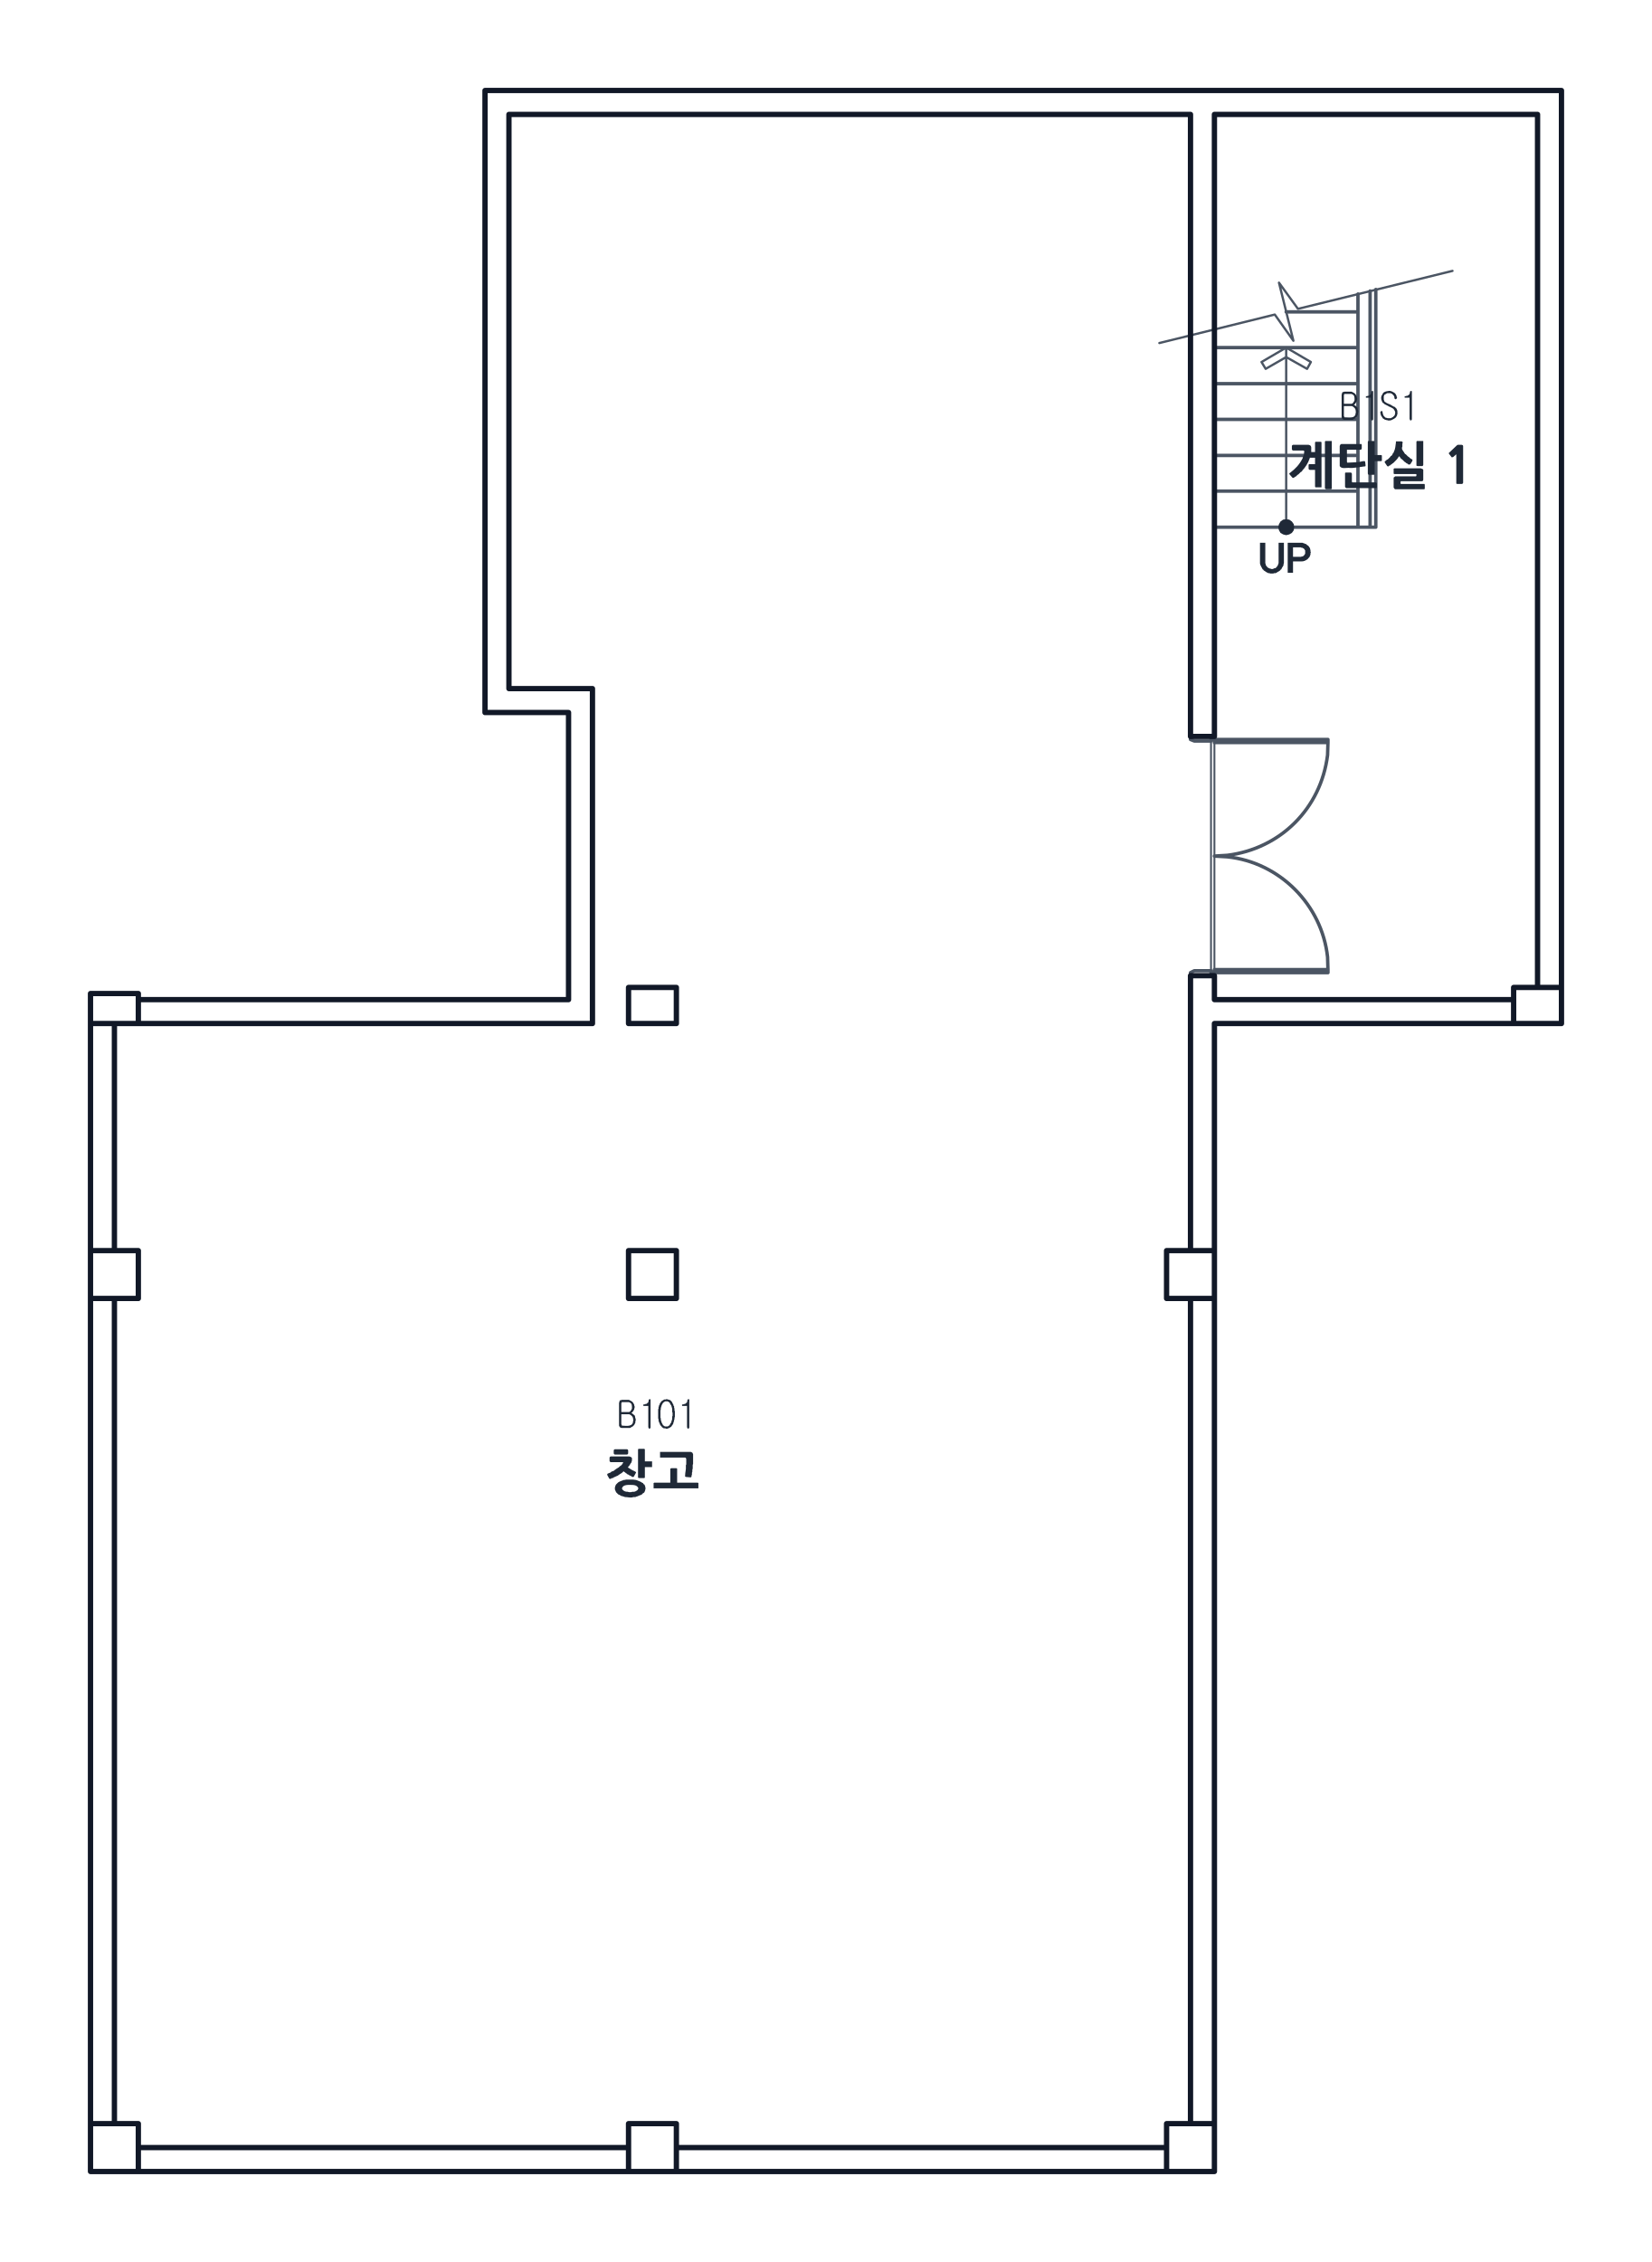
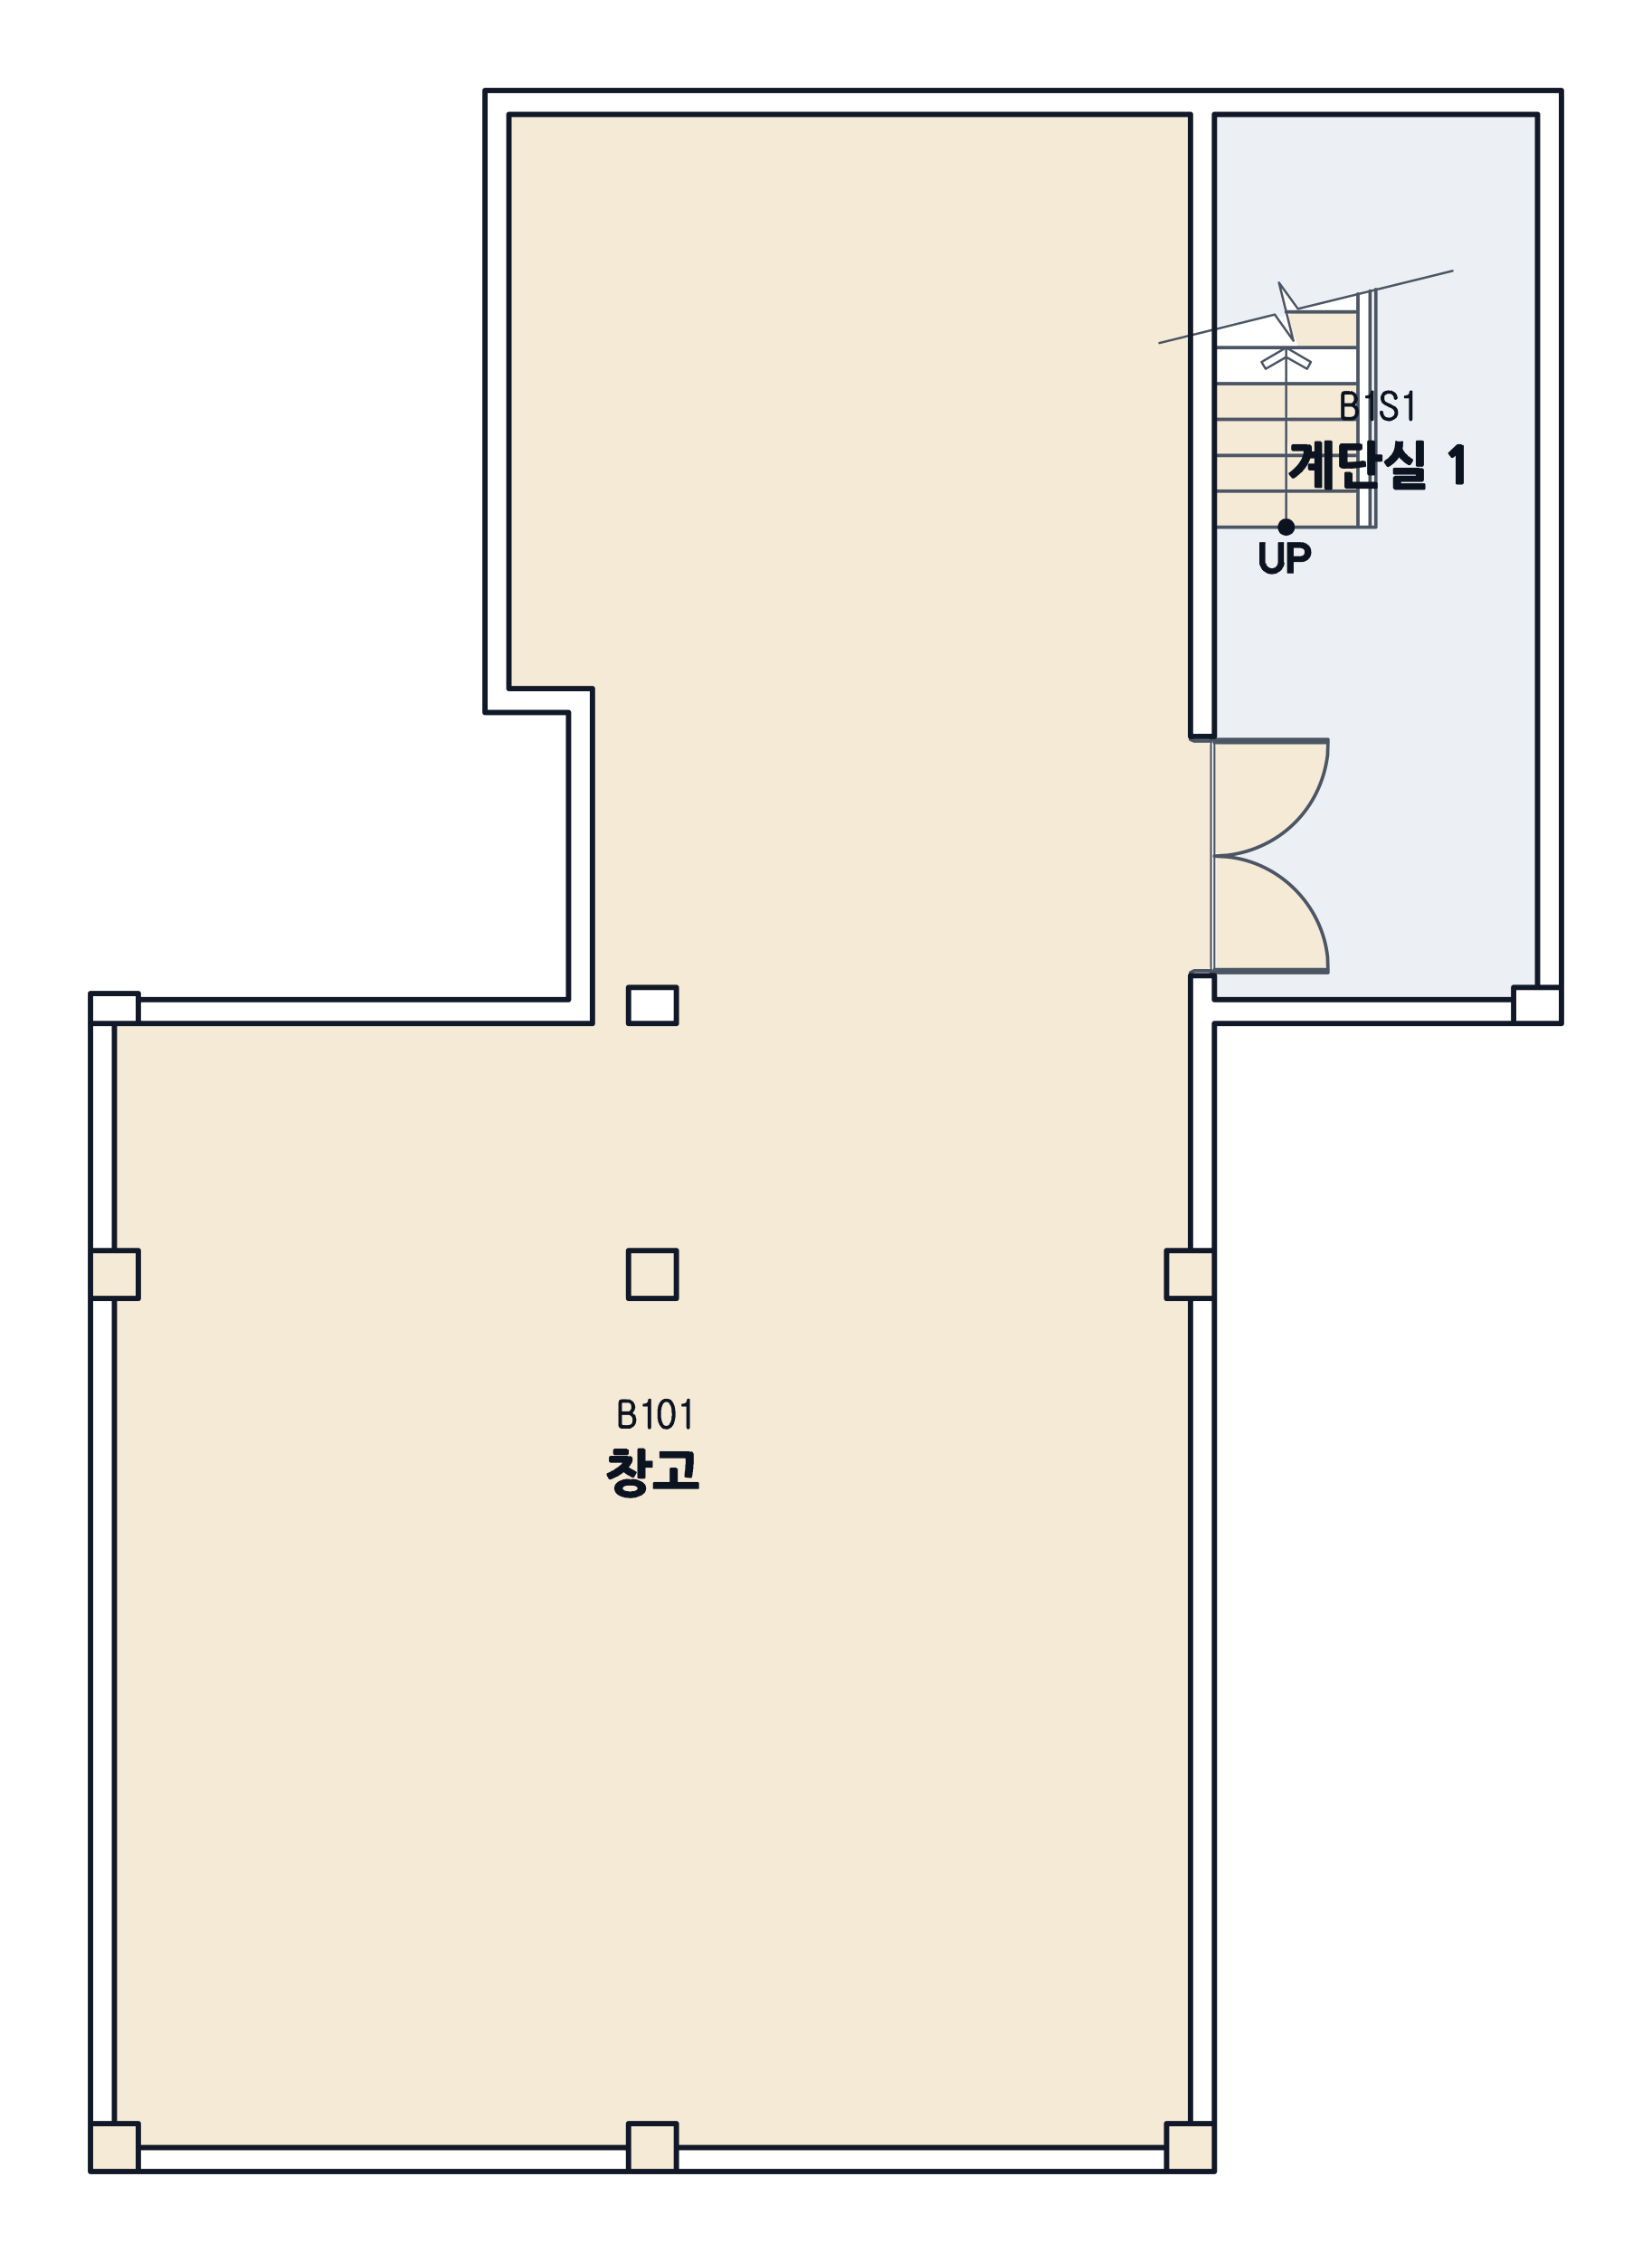
<svg xmlns="http://www.w3.org/2000/svg" viewBox="0 0 261.04 357.4" width="261.04" height="357.4">
+   <g id="deco">
+     <path fill="#eceff3" fill-rule="evenodd" d="M192.8 153.7L191.9 154.6L191.9 157.3L192.8 157.9L238.4 157.9L239.1 157.4L239.2 156L242.2 156L242.9 155.5L243 19L242.4 18.1L192.8 18.1L192 18.6L192.2 51.6L201.4 49.7L202.9 50.2L203.2 49.3L202.1 44.7L205.4 48.7L218.1 45.6L217.4 46.5L217.4 83.3L192.8 83.3L191.9 84L192 116.4L192.8 116.8L209.8 116.9L209.8 119.3L208 125.2L204.6 130L199.8 133.4L196.3 134.5L195.8 135.3L196.3 136L199.8 137.1L204.6 140.5L208.1 145.4L209.8 151.2L209.8 153.7Z" />
+     <path fill="#f5ead6" fill-rule="evenodd" d="M203.2 72.5L202.3 72L192.5 72L191.9 72.8L191.9 76.7L192.7 77.6L202.7 77.5L203.2 76.8ZM203.2 78.2L202.3 77.6L192.5 77.7L191.9 78.4L191.9 82.4L192.7 83.3L202.7 83.2L203.2 82.5ZM99.3 338.6L99.3 335.5L106.9 335.5L106.9 338.6L107.8 339.3L183.4 339.3L184.3 338.6L184.3 335.5L188 335.1L188.1 206.1L187.4 205.2L184.3 205.2L184.3 204.3L185.2 205.2L191.6 205L191.7 197.9L184.7 197.8L184.3 204.2L184.3 197.6L187.4 197.6L188.1 196.8L188.1 153.7L190.7 153.3L191.4 152.6L191.4 118L190.7 117.1L188.1 116.8L188.1 54L187.2 53.2L183.8 54L187.5 53.1L188.1 52.4L188.1 19L187.6 18.2L81.3 18.1L80.5 18.6L80.4 108L81.2 108.8L93.6 108.8L93.6 161.7L19 161.7L18.1 162.3L18.1 196.8L18.8 197.6L21.9 197.6L21.9 205.1L21 205.1L21.9 204.3L21.7 197.9L14.6 197.8L14.5 204.8L20.8 205.2L18.8 205.2L18.1 206.1L18.1 334.6L18.8 335.5L21.9 335.5L21.9 338.6L22.8 339.3L98.5 339.3ZM99.3 156L106.9 156L106.9 161.7L99.3 161.7ZM106.6 205L106.7 197.9L100.2 197.6L106.9 197.6L106.9 205.2L99.3 205.2L99.3 197.6L100.2 197.6L99.3 198.4L99.5 204.8ZM99.6 335.7L99.3 342.2L100.1 343.1L106.6 342.9L106.7 335.9ZM184.3 342.2L185.2 343.1L191.6 342.9L191.7 335.9L184.7 335.7ZM21 343.1L21.9 342.3L21.7 335.9L14.6 335.7L14.5 342.8ZM214.5 49.8L213.7 49.3L204 49.4L203.5 50.2L205.2 54.9L214 54.9L214.6 54.1ZM203.2 61.2L202.3 60.6L192.5 60.7L191.9 61.4L191.9 65.4L192.7 66.3L202.7 66.2L203.2 65.4ZM214.5 61.2L213.7 60.6L203.8 60.7L203.2 61.4L203.2 65.4L204.1 66.3L214 66.2L214.6 65.4ZM203.2 66.8L202.3 66.3L192.5 66.3L191.9 67.1L191.9 71.1L192.7 72L202.7 71.9L203.2 71.1ZM214.5 71.5L214.6 67.1L214.1 66.4L204.1 66.3L203.2 67.1L203.7 71.9L213.7 72ZM203.3 77L204.1 77.6L214 77.5L214.6 76.8L214.6 72.9L213.8 72L203.8 72L203.2 72.8ZM203.3 82.7L204.1 83.3L214 83.2L214.6 82.5L214.6 78.5L213.8 77.6L203.8 77.7L203.2 78.4ZM192 134.8L193.9 135.1L199.9 133.4L204.6 130L208 125.3L209.8 119.3L209.3 117.4L192.4 117.4L191.9 118.2ZM199.7 137L193.9 135.4L192.2 135.6L192.2 152.9L208.9 153.2L209.8 152.6L209.8 151.3L208.1 145.5L204.6 140.6Z" />
+   </g>
  <path class="m" fill="none" stroke="#4b5563" stroke-linecap="round" stroke-linejoin="round" stroke-width="0.3" d="M191.9 153.2L191.9 117.32M191.36 153.38L191.36 117.08" />
  <path class="m" fill="none" stroke="#4b5563" stroke-linecap="round" stroke-linejoin="round" stroke-width="0.36" d="M203.24 54.92L203.24 83.3M203.24 54.92L207.14 57.2L206.54 58.28L203.24 56.42L200 58.28L199.34 57.2L203.24 54.92M183.2 54.2L201.44 49.7L204.38 53.84L202.1 44.66L205.1 48.8L229.52 42.8" />
  <path class="m" fill="none" stroke="#4b5563" stroke-linecap="round" stroke-linejoin="round" stroke-width="0.54" d="M217.4 45.74L217.4 83.3M216.5 45.98L216.5 83.3M214.58 46.46L214.58 83.3L217.4 83.3M214.58 83.3L191.9 83.3M214.58 77.6L191.9 77.6M214.58 71.96L191.9 71.96M214.58 66.26L191.9 66.26M214.58 60.62L191.9 60.62M214.58 54.92L191.9 54.92M214.58 49.28L203.24 49.28M191.66 154.16L191.9 154.16L191.9 153.68L191.36 153.68L191.36 153.38L188.72 153.38L188.12 153.68L188.12 154.16L188.36 154.16M191.9 153.68L191.9 153.2L209.84 153.2L209.84 153.68ZM209.84 153.2L209.78 151.22C208.89 142.97 202.2 136.24 193.94 135.38L191.9 135.26M191.66 116.36L191.9 116.36L191.9 116.84L191.36 116.84L191.36 117.08L188.72 117.08L188.12 116.84L188.12 116.36L188.36 116.36M191.9 117.32L191.9 116.84L209.84 116.84L209.84 117.32ZM191.9 135.26L193.94 135.14C202.36 134.09 208.73 127.72 209.78 119.3L209.84 117.32" />
  <path class="w" fill="none" stroke="#111827" stroke-linecap="round" stroke-linejoin="round" stroke-width="0.84" d="M76.64 14.3L246.74 14.3M80.42 18.08L188.12 18.08M191.9 18.08L242.96 18.08M246.74 14.3L246.74 156.02M242.96 18.08L242.96 156.02M76.64 14.3L76.64 112.58M80.42 18.08L80.42 108.8M21.86 157.94L89.84 157.94M21.86 161.72L93.62 161.72M89.84 112.58L89.84 157.94M93.62 161.72L93.62 108.8L80.42 108.8M89.84 112.58L76.64 112.58M191.9 161.72L239.18 161.72M239.18 157.94L191.9 157.94L191.9 154.16M191.9 161.72L191.9 197.6M191.9 205.16L191.9 335.54M188.12 18.08L188.12 116.36M188.12 154.16L188.12 197.6M188.12 205.16L188.12 335.54M99.32 205.16L99.32 197.6L106.88 197.6L106.88 205.16ZM14.3 205.16L14.3 197.6L21.86 197.6L21.86 205.16ZM18.08 161.72L18.08 197.6M18.08 205.16L18.08 335.54M14.3 161.72L14.3 197.6M14.3 205.16L14.3 335.54M184.34 205.16L184.34 197.6L191.9 197.6L191.9 205.16ZM14.3 161.72L14.3 156.98L21.86 156.98L21.86 161.72ZM99.32 161.72L99.32 156.02L106.88 156.02L106.88 161.72ZM239.18 161.72L239.18 156.02L246.74 156.02L246.74 161.72ZM14.3 343.1L14.3 335.54L21.86 335.54L21.86 343.1ZM99.32 343.1L99.32 335.54L106.88 335.54L106.88 343.1ZM184.34 343.1L184.34 335.54L191.9 335.54L191.9 343.1ZM191.9 18.08L191.9 116.36M21.86 339.32L99.32 339.32M21.86 343.1L99.32 343.1M106.88 339.32L184.34 339.32M106.88 343.1L184.34 343.1M191.9 116.36L188.12 116.36M191.9 154.16L188.12 154.16" />
-   <path class="t" fill="#1f2937" d="M204.5 83.3L204.44 82.82L203.24 83.3M204.44 82.82L204.14 82.4L203.24 83.3M204.14 82.4L203.72 82.1L203.24 83.3M203.72 82.1L203.24 82.04L203.24 83.3M203.24 82.04L202.76 82.1L203.24 83.3M202.76 82.1L202.34 82.4L203.24 83.3M202.34 82.4L202.1 82.82L203.24 83.3M202.1 82.82L201.98 83.3L203.24 83.3M201.98 83.3L202.1 83.78L203.24 83.3M202.1 83.78L202.34 84.2L203.24 83.3M202.34 84.2L202.76 84.44L203.24 83.3M202.76 84.44L203.24 84.56L203.24 83.3M203.24 84.56L203.72 84.44L203.24 83.3M203.72 84.44L204.14 84.2L203.24 83.3M204.14 84.2L204.44 83.78L203.24 83.3M204.44 83.78L204.5 83.3L203.24 83.3M202.88 85.76L202.04 85.76L202.04 89L201.98 89.06L201.98 89.18L201.86 89.42L201.8 89.48L201.74 89.6L201.68 89.6L201.62 89.72L201.5 89.78L201.38 89.78L201.14 89.9L200.96 89.9L199.52 89.96L199.64 90.02L199.7 90.14L199.82 90.2C199.99 90.35 200.21 90.46 200.42 90.56L200.6 90.56L200.72 90.62L201.2 90.62L201.32 90.56L201.56 90.56L201.8 90.44L201.86 90.38L202.1 90.26L202.16 90.2L202.28 90.14L202.34 90.02L202.46 89.96L202.64 89.6L202.7 89.54L202.82 89.3L202.82 89.12L202.88 89L202.88 88.88M199.94 85.76L199.1 85.76L199.1 88.88C199.07 89.25 199.31 89.52 199.46 89.84L199.52 89.96L200.96 89.9L200.84 89.9L200.78 89.84L200.66 89.84L200.3 89.66L200.3 89.6L200.18 89.54L200.12 89.42L200.06 89.36L200 89.24L200 89.12L199.94 89M206.9 86.48L205.52 86.48L205.64 86.54L205.76 86.54L205.88 86.6L206 86.66L206.12 86.78L206.18 86.9L206.24 86.96L206.24 87.5L206.18 87.56L206.12 87.68L206.06 87.74L205.94 87.86L205.82 87.92L205.7 87.92L205.58 87.98L204.32 87.98L206.9 88.04L206.96 87.92C207.06 87.64 207.1 87.68 207.08 87.38L207.14 87.26L207.08 87.14L207.08 86.9L207.02 86.78L207.02 86.66L206.96 86.54M205.64 85.76L203.48 85.76L203.48 90.5L204.32 90.5L204.32 88.7L205.64 88.7C205.97 88.72 206.27 88.59 206.54 88.4L206.66 88.34L206.66 88.28L206.72 88.22L206.84 88.1L206.9 88.04L204.32 87.98L204.32 86.48L206.9 86.48L206.84 86.36L206.78 86.3L206.66 86.18L206.54 86.12L206.36 85.94L206.24 85.94L206.12 85.88L206.06 85.82L205.94 85.82L205.82 85.76L205.7 85.76M97.34 234.56L97.28 234.68C97.15 234.96 97.08 235.31 97.28 235.58L97.34 235.76L99.56 235.76L99.38 235.76L99.2 235.7C98.83 235.72 98.52 235.59 98.3 235.28L98.3 235.1C98.47 234.71 98.82 234.65 99.2 234.62L99.56 234.62M99.56 233.78L99.2 233.78C98.75 233.74 98.89 233.86 98.54 233.84L98.42 233.9L98.24 233.96C97.95 234.11 97.78 234.08 97.52 234.38L97.46 234.44L97.34 234.56L99.56 234.62L99.74 234.62C100.14 234.61 100.61 234.66 100.82 235.04L100.88 235.16L100.76 235.4L100.7 235.46L100.52 235.58L100.4 235.64L100.22 235.7L99.92 235.7L99.74 235.76L97.34 235.76L97.46 235.88L97.58 236L97.7 236.12C98.34 236.34 97.75 236.28 98.42 236.42L98.78 236.54C99.24 236.54 99.35 236.64 99.92 236.6L100.04 236.54L100.4 236.54L100.52 236.48C100.65 236.49 101.23 236.17 101.36 236.18L101.6 235.94L101.72 235.88L101.84 235.76L101.9 235.58L101.96 235.46L101.96 235.34L102.02 235.16L101.96 234.98L101.96 234.86L101.9 234.74L101.84 234.56L101.78 234.56L101.66 234.44L101.6 234.32L101.42 234.26L101.3 234.14L101.24 234.14L101 234.02L100.82 233.96C100.58 233.82 100.3 233.81 100.04 233.78L99.74 233.78M100.28 232.46L98.54 232.46L98.66 232.58L98.78 232.64L98.9 232.76L99.02 232.82L99.14 232.94L99.32 233L99.38 233.06L99.62 233.18L99.68 233.18L99.8 233.3L99.92 233.36L100.1 233.36L100.16 233.3L100.46 232.76L100.52 232.64L100.4 232.52M99.26 230.12L96.5 230.12L96.38 230.18L96.32 230.3L96.32 230.84L96.38 230.96L96.5 231.02L98.42 231.02L98.48 231.08L98.42 231.2L98.36 231.26L98.3 231.38L98.06 231.62L98 231.62L97.76 231.86L97.64 231.92L97.46 232.04L97.34 232.1L97.22 232.22L97.1 232.28L96.98 232.4L96.62 232.52L96.5 232.64L96.38 232.7L96.2 232.76L95.96 232.88L95.96 233.06L96.26 233.6L96.32 233.66L96.56 233.66L96.56 233.6L96.68 233.54L96.86 233.54L96.98 233.42L97.16 233.36L97.4 233.24L97.58 233.18L97.64 233.12L97.76 233.06C97.95 232.87 98.24 232.8 98.42 232.58L98.54 232.46L100.28 232.46L100.16 232.4C99.85 232.28 99.62 232.1 99.32 231.92L99.2 231.86L99.26 231.8L99.38 231.62L99.5 231.5L99.62 231.26L99.74 231.14L99.86 230.78C99.82 230.44 99.96 230.41 99.74 230.24L99.62 230.18L99.44 230.12M99.08 228.98L97.16 228.98L97.04 229.04L96.98 229.16L96.98 229.64L97.04 229.76L97.16 229.82L99.08 229.82L99.2 229.76L99.26 229.64L99.26 229.16L99.2 229.04M101.78 228.92L100.88 228.92L100.82 229.04L100.82 233.48L101 233.54L101.78 233.54L101.9 233.48L101.9 231.8L103.04 231.8L103.04 230.9L101.9 230.9L101.9 228.98M106.88 231.98L106.1 231.98L105.92 232.04L105.92 234.26L103.4 234.26L103.28 234.32L103.28 235.16L110.36 235.16L110.36 234.32L110.24 234.26L107 234.26L107 232.04M108.98 229.4L104.3 229.4L104.3 230.3L108.26 230.3L108.38 230.36L108.44 230.54L108.44 231.38L108.38 231.5L108.38 231.68C108.43 232.18 108.26 232.63 108.26 233.12L108.26 233.3L108.38 233.36L109.04 233.42L109.22 233.42L109.28 233.24L109.28 233.12L109.34 233L109.34 232.7L109.4 232.52L109.4 232.22L109.46 232.04L109.46 231.44L109.52 231.32L109.52 229.76L109.46 229.64L109.4 229.52L109.28 229.46L109.16 229.4M205.88 72.26L205.82 72.44C205.3 73.44 204.72 74.04 203.84 74.72L203.72 74.78L203.78 74.96L204.2 75.44L204.26 75.5L204.44 75.5L204.5 75.44L204.68 75.32L204.8 75.26L205.04 75.02L205.16 74.96L205.52 74.6L205.64 74.54L205.76 74.42L205.82 74.3C206.21 73.94 206.75 73.07 206.9 72.56L206.96 72.44L206.96 72.32L207.8 72.32M206.6 70.28L204.32 70.28L204.2 70.34L204.14 70.46L204.14 71L204.2 71.12L204.32 71.18L205.94 71.18L206.06 71.24L206.12 71.36L206.06 71.48L207.2 71.42L207.2 71.3C207.16 70.99 207.33 70.48 206.96 70.34L206.78 70.28M208.7 69.8L207.86 69.8L207.8 69.92L207.8 71.42L207.2 71.42L206.06 71.48L206.06 71.78L206 71.9L205.94 72.08L205.88 72.2L205.88 72.26L207.8 72.32L207.8 73.34L206.84 73.34L206.78 73.46L206.78 74.06L206.84 74.18L206.96 74.24L207.8 74.24L207.8 76.88L207.86 77L208.82 77L208.82 69.86M210.32 69.68L209.42 69.68L209.36 69.8L209.36 77.12L209.42 77.24L209.54 77.3L210.32 77.3L210.44 77.24L210.44 69.68M213.44 74.66L212.66 74.66L212.54 74.72L212.54 76.94L212.6 77L212.66 77.06L212.72 77.12L217.52 77.12L217.58 77L217.58 76.4L217.52 76.28L217.4 76.22L213.68 76.22L213.62 76.1L213.62 74.84L213.56 74.72M215.48 72.86L215.42 72.86C214.62 73.07 213.78 73.06 212.96 73.1L211.7 73.4L211.7 73.64C212 74.17 212.81 73.85 213.32 73.94L213.68 73.94C214.23 73.89 215 73.8 215.54 73.7L215.66 73.7L215.78 73.64L215.78 73.46L215.72 72.98L215.66 72.86M215 70.16L211.94 70.16L211.82 70.22L211.7 70.46L211.7 73.4L212.96 73.1L212.9 73.1L212.84 72.98L212.84 71.06L215 71.06L215.12 71L215.18 70.88L215.18 70.28L215.12 70.16M217.1 69.68L216.2 69.68L216.14 69.8L216.14 74.84L216.2 74.96L216.32 75.02L217.1 75.02L217.22 74.96L217.22 72.86L218.24 72.86L218.36 72.8L218.36 71.96L218.24 71.9L217.22 71.9L217.22 69.74M224.36 74L220.34 74L220.22 74.06L220.22 74.84L220.34 74.9L223.76 74.9L223.82 74.96L223.82 75.14L223.76 75.26L220.46 75.26L220.34 75.38L220.28 75.38L220.22 75.5L220.22 77.06L220.34 77.18L220.34 77.24L220.46 77.3L225.08 77.3L225.14 77.18L225.14 76.58L225.08 76.46L221.36 76.46L221.3 76.34L221.3 76.16L221.36 76.04L224.66 76.04L224.84 75.98L224.9 75.8C224.9 75.28 224.9 74.76 224.9 74.24L224.84 74.12L224.78 74.12L224.66 74.06L224.54 74M222.38 72.02L221.12 72.08L221.24 72.26L221.3 72.38C221.58 72.59 221.7 72.71 221.96 72.98L222.08 73.04L222.2 73.16L222.44 73.28L222.56 73.4L222.74 73.4L222.86 73.34L223.16 72.86L223.16 72.8L223.22 72.68L223.1 72.56L222.98 72.5L222.8 72.38L222.62 72.2L222.5 72.14M220.76 69.74L220.58 69.74L220.58 69.92C220.48 70.52 220.53 70.83 220.22 71.48L220.16 71.6L220.1 71.6L220.04 71.78L219.98 71.9L219.86 72.02L219.74 72.08L219.68 72.2L219.32 72.56L219.2 72.62L219.02 72.74L218.78 72.98L218.84 73.1L219.2 73.64L219.32 73.7L219.38 73.7L219.5 73.58L219.56 73.58L219.68 73.52L219.8 73.4L219.92 73.34L220.04 73.22L220.16 73.16C220.46 72.85 220.79 72.57 221 72.2L221.12 72.08L222.38 72.02L222.14 71.78L222.02 71.72L221.9 71.54L221.84 71.42L221.78 71.36L221.66 71.18L221.54 70.94L221.54 70.7L221.6 70.58L221.6 70.1L221.66 69.92L221.6 69.8L221.48 69.74M224.78 69.68L223.88 69.68L223.82 69.8L223.82 73.58L224 73.64L224.78 73.64L224.84 73.58L224.9 73.46L224.9 69.68M228.98 71.72L229.4 72.26L229.46 72.26L229.64 72.2L230.12 71.78M230.96 70.28L230.36 70.28L230.24 70.34L229.04 71.48L228.92 71.6L228.98 71.72L230.12 71.78L230.12 76.4L230.24 76.46L231.02 76.46L231.14 76.4L231.2 76.28L231.2 70.46L231.14 70.34M214.16 64.1L213.5 64.16L213.62 64.16C213.94 64.27 214.28 64.62 214.22 65L214.28 65.06L214.22 65.18C214.24 66.12 213.27 66.01 212.6 65.96L212 65.96L212.12 66.2L212.36 66.32L213.74 66.32L213.86 66.26L213.92 66.2L214.04 66.14L214.16 66.08L214.4 65.84L214.58 65.48L214.58 65.24L214.64 65.12L214.64 65.06C214.65 64.85 214.51 64.67 214.52 64.46L214.46 64.34L214.4 64.28L214.34 64.28L214.28 64.16M212.06 62.18L212 62.36L212 65.96L212.6 65.96L212.48 65.96L212.42 65.9L212.42 65.84L212.36 65.72L212.36 64.16L213.5 64.16L214.16 64.1L214.1 64.04L213.98 63.98L213.92 63.98L213.98 63.92L214.1 63.86L212.36 63.8L212.36 62.42L212.42 62.3L212.42 62.24L213.5 62.24M213.32 61.88L212.42 61.88L212.3 61.94L212.18 61.94L212.12 62L212.06 62.12L212.06 62.18L213.5 62.24L213.56 62.24C213.95 62.42 213.99 62.48 214.04 62.9L214.04 63.26L213.92 63.5L213.86 63.56L213.8 63.68L213.68 63.74L213.62 63.8L212.36 63.8L214.1 63.86L214.16 63.74L214.28 63.62L214.28 63.56L214.34 63.5L214.4 63.38L214.4 63.26L214.46 63.14L214.46 62.9L214.4 62.78L214.4 62.66L214.34 62.54C214.15 62.16 214.05 62.13 213.68 61.94L213.56 61.88L213.44 61.88M216.86 61.76L216.74 61.82L216.68 61.88L216.68 62.06L216.62 62.18L216.62 62.3L216.5 62.36L216.44 62.42L216.38 62.48L216.26 62.54L216.14 62.54L216.02 62.6L215.84 62.6L215.84 62.84L216.62 62.84L216.62 66.2L216.68 66.32L216.68 66.38L216.8 66.44L216.92 66.38L216.98 66.26L216.98 61.82L216.86 61.76M218.3 64.94L218.18 65L218.12 65.12L218.12 65.3L218.18 65.42L218.18 65.54L218.3 65.78L218.36 65.84L218.42 65.96L218.48 66.02L218.54 66.14L218.6 66.14L218.66 66.2L218.78 66.26L218.84 66.32L218.96 66.32L219.08 66.38L219.2 66.38L219.32 66.44L219.56 66.44C219.81 66.44 220 66.32 220.22 66.2L220.34 66.14L220.4 66.08L219.26 66.08L219.14 66.02L219.02 66.02L218.9 65.96L218.66 65.72L218.54 65.48L218.54 65.42L218.48 65.24L218.48 65.12L218.42 65L218.42 64.94M218.6 62.06L218.54 62.12L218.42 62.36C218.18 62.64 218.21 63.06 218.36 63.38L218.48 63.62L218.54 63.68L218.6 63.68L218.66 63.74L218.72 63.8L218.78 63.86L218.9 63.92L219.02 63.98L219.14 64.04L219.26 64.1L219.38 64.16L219.44 64.22L219.62 64.28L219.74 64.34C220.22 64.57 220.23 64.58 220.46 65.06L220.46 65.36L220.4 65.48L220.4 65.6L220.16 65.84L220.1 65.9L219.86 66.02L219.8 66.08L219.5 66.08L220.4 66.08L220.46 66.02L220.58 65.96L220.7 65.72L220.76 65.66L220.76 65.54L220.82 65.42L220.82 65.3C220.83 65.08 220.82 64.81 220.7 64.64L220.64 64.52L220.52 64.46L220.52 64.4L220.4 64.28L220.28 64.28L220.22 64.22L220.1 64.16L219.98 64.1L219.8 63.98L219.68 63.92L219.56 63.86L219.38 63.8L219.26 63.74L219.14 63.68L219.02 63.62L218.96 63.56L218.84 63.5L218.78 63.44L218.72 63.32L218.72 63.26L218.66 63.14L218.66 62.6L218.78 62.36L218.9 62.3L219.02 62.24L219.08 62.18L219.2 62.12L219.5 62.12M219.56 61.76L219.5 61.76C219.21 61.79 218.91 61.84 218.66 62L218.6 62.06L219.5 62.12L219.74 62.12L219.86 62.18L219.98 62.24L220.04 62.3L220.16 62.42L220.22 62.48L220.34 62.72L220.34 62.9L220.4 63.02L220.52 63.08L220.58 63.08L220.76 62.9L220.76 62.84L220.7 62.72L220.7 62.6L220.52 62.24L220.46 62.18C220.31 62 220.19 62 219.98 61.88L219.92 61.82L219.8 61.82L219.68 61.76M222.98 61.76L222.86 61.82L222.8 61.88L222.8 62.06L222.74 62.18L222.74 62.3L222.62 62.36L222.56 62.42L222.5 62.48L222.38 62.54L222.26 62.54L222.14 62.6L221.96 62.6L221.96 62.84L222.74 62.84L222.74 66.2L222.8 66.32L222.8 66.38L222.92 66.44L223.04 66.38L223.1 66.26L223.1 61.82L222.98 61.76M99.98 223.4L99.32 223.46L99.44 223.46C99.76 223.57 100.1 223.92 100.04 224.3L100.1 224.36L100.04 224.48C100.06 225.42 99.09 225.31 98.42 225.26L97.82 225.26L97.94 225.5L98.18 225.62L99.56 225.62L99.68 225.56L99.74 225.5L99.98 225.38L100.04 225.32L100.22 225.14L100.4 224.78L100.4 224.54L100.46 224.42L100.46 224.36C100.47 224.15 100.33 223.97 100.34 223.76L100.28 223.64L100.22 223.58L100.16 223.58L100.1 223.46M97.88 221.48L97.82 221.66L97.82 225.26L98.42 225.26L98.3 225.26L98.24 225.2L98.24 225.14L98.18 225.02L98.18 223.46L99.32 223.46L99.98 223.4L99.92 223.34L99.8 223.28L99.74 223.28L99.8 223.22L99.92 223.16L98.18 223.1L98.18 221.72L98.24 221.6L98.24 221.54L99.32 221.54M99.14 221.18L98.24 221.18L98.12 221.24L98 221.24L97.94 221.3L97.88 221.42L97.88 221.48L99.32 221.54L99.38 221.54C99.77 221.72 99.81 221.78 99.86 222.2L99.86 222.56L99.74 222.8L99.68 222.86L99.62 222.98L99.5 223.04L99.44 223.1L98.18 223.1L99.92 223.16L99.98 223.04L100.1 222.92L100.1 222.86L100.16 222.8L100.22 222.68L100.22 222.56L100.28 222.44L100.28 222.2L100.22 222.08L100.22 221.96L100.16 221.84C99.97 221.46 99.87 221.43 99.5 221.24L99.38 221.18L99.26 221.18M102.68 221.06L102.56 221.12L102.5 221.18L102.5 221.36L102.44 221.48L102.44 221.6L102.32 221.66L102.2 221.78L102.08 221.84L101.96 221.84L101.84 221.9L101.66 221.9L101.66 222.14L102.44 222.14L102.44 225.5L102.5 225.62L102.5 225.68L102.62 225.74L102.74 225.68L102.8 225.56L102.8 221.12L102.68 221.06M106.1 221.42L105.32 221.42L105.5 221.42L105.62 221.48L105.68 221.54L105.8 221.6L105.98 221.96L106.04 222.02L106.1 222.14L106.1 222.2L106.16 222.32L106.16 222.44L106.22 222.56L106.22 223.1L106.28 223.22L106.28 223.7L106.22 223.82L106.22 224C106.23 224.18 106.2 224.4 106.1 224.54L106.1 224.66L106.04 224.78L106.04 224.84L105.98 224.84L105.8 225.2L105.68 225.26L105.62 225.32L105.5 225.38L104.54 225.38L104.6 225.5L104.72 225.56L104.78 225.62L104.9 225.68L105.14 225.68L105.26 225.74L105.44 225.74L105.56 225.68L105.62 225.68L105.86 225.56L105.92 225.5L106.04 225.44L106.1 225.38L106.16 225.26L106.28 225.14L106.28 225.08L106.34 225.02L106.4 224.9L106.4 224.78L106.46 224.72L106.46 224.6L106.52 224.48L106.52 224.36L106.58 224.24L106.58 224L106.64 223.88L106.64 222.98L106.58 222.86L106.58 222.56L106.52 222.44L106.52 222.2L106.46 222.14L106.4 222.02L106.4 221.9L106.34 221.84L106.16 221.48M105.32 221.06L105.2 221.12L104.96 221.12C104.69 221.3 104.45 221.37 104.36 221.66L104.24 221.78L104.24 221.9L104.18 222.02L104.12 222.08L104.12 222.2L104.06 222.32L104.06 222.56L104 222.68L104 223.1C104 223.44 104 223.78 104 224.12L104.06 224.24L104.06 224.48L104.12 224.6L104.12 224.72L104.18 224.78L104.24 224.9L104.24 224.96L104.36 225.2L104.48 225.32L104.54 225.38L105.32 225.38L105.08 225.38L104.96 225.32L104.9 225.26L104.78 225.2L104.6 224.84L104.54 224.78L104.54 224.66L104.48 224.6L104.48 224.48L104.42 224.36L104.42 224.12L104.36 224L104.36 222.86L104.42 222.68L104.42 222.44L104.48 222.32L104.48 222.26L104.54 222.14L104.54 222.02L104.6 221.96L104.72 221.72L104.84 221.6L104.9 221.54L105.02 221.48L105.08 221.42L106.1 221.42L105.92 221.24L105.8 221.18L105.68 221.18L105.62 221.12L105.5 221.12L105.38 221.06M108.8 221.06L108.68 221.12L108.62 221.18L108.62 221.36L108.56 221.48L108.56 221.6L108.44 221.66L108.32 221.78L108.2 221.84L108.08 221.84L107.96 221.9L107.78 221.9L107.78 222.14L108.56 222.14L108.56 225.5L108.62 225.62L108.62 225.68L108.74 225.74L108.86 225.68L108.92 225.56L108.92 221.12L108.8 221.06" />
+   <path class="t" fill="#0b1220" stroke="#0b1220" stroke-width="0.2" stroke-linejoin="round" d="M204.5 83.3L204.44 82.82L203.24 83.3M204.44 82.82L204.14 82.4L203.24 83.3M204.14 82.4L203.72 82.1L203.24 83.3M203.72 82.1L203.24 82.04L203.24 83.3M203.24 82.04L202.76 82.1L203.24 83.3M202.76 82.1L202.34 82.4L203.24 83.3M202.34 82.4L202.1 82.82L203.24 83.3M202.1 82.82L201.98 83.3L203.24 83.3M201.98 83.3L202.1 83.78L203.24 83.3M202.1 83.78L202.34 84.2L203.24 83.3M202.34 84.2L202.76 84.44L203.24 83.3M202.76 84.44L203.24 84.56L203.24 83.3M203.24 84.56L203.72 84.44L203.24 83.3M203.72 84.44L204.14 84.2L203.24 83.3M204.14 84.2L204.44 83.78L203.24 83.3M204.44 83.78L204.5 83.3L203.24 83.3M202.88 85.76L202.04 85.76L202.04 89L201.98 89.06L201.98 89.18L201.86 89.42L201.8 89.48L201.74 89.6L201.68 89.6L201.62 89.72L201.5 89.78L201.38 89.78L201.14 89.9L200.96 89.9L199.52 89.96L199.64 90.02L199.7 90.14L199.82 90.2C199.99 90.35 200.21 90.46 200.42 90.56L200.6 90.56L200.72 90.62L201.2 90.62L201.32 90.56L201.56 90.56L201.8 90.44L201.86 90.38L202.1 90.26L202.16 90.2L202.28 90.14L202.34 90.02L202.46 89.96L202.64 89.6L202.7 89.54L202.82 89.3L202.82 89.12L202.88 89L202.88 88.88M199.94 85.76L199.1 85.76L199.1 88.88C199.07 89.25 199.31 89.52 199.46 89.84L199.52 89.96L200.96 89.9L200.84 89.9L200.78 89.84L200.66 89.84L200.3 89.66L200.3 89.6L200.18 89.54L200.12 89.42L200.06 89.36L200 89.24L200 89.12L199.94 89M206.9 86.48L205.52 86.48L205.64 86.54L205.76 86.54L205.88 86.6L206 86.66L206.12 86.78L206.18 86.9L206.24 86.96L206.24 87.5L206.18 87.56L206.12 87.68L206.06 87.74L205.94 87.86L205.82 87.92L205.7 87.92L205.58 87.98L204.32 87.98L206.9 88.04L206.96 87.92C207.06 87.64 207.1 87.68 207.08 87.38L207.14 87.26L207.08 87.14L207.08 86.9L207.02 86.78L207.02 86.66L206.96 86.54M205.64 85.76L203.48 85.76L203.48 90.5L204.32 90.5L204.32 88.7L205.64 88.7C205.97 88.72 206.27 88.59 206.54 88.4L206.66 88.34L206.66 88.28L206.72 88.22L206.84 88.1L206.9 88.04L204.32 87.98L204.32 86.48L206.9 86.48L206.84 86.36L206.78 86.3L206.66 86.18L206.54 86.12L206.36 85.94L206.24 85.94L206.12 85.88L206.06 85.82L205.94 85.82L205.82 85.76L205.7 85.76M97.34 234.56L97.28 234.68C97.15 234.96 97.08 235.31 97.28 235.58L97.34 235.76L99.56 235.76L99.38 235.76L99.2 235.7C98.83 235.72 98.52 235.59 98.3 235.28L98.3 235.1C98.47 234.71 98.82 234.65 99.2 234.62L99.56 234.62M99.56 233.78L99.2 233.78C98.75 233.74 98.89 233.86 98.54 233.84L98.42 233.9L98.24 233.96C97.95 234.11 97.78 234.08 97.52 234.38L97.46 234.44L97.34 234.56L99.56 234.62L99.74 234.62C100.14 234.61 100.61 234.66 100.82 235.04L100.88 235.16L100.76 235.4L100.7 235.46L100.52 235.58L100.4 235.64L100.22 235.7L99.92 235.7L99.74 235.76L97.34 235.76L97.46 235.88L97.58 236L97.7 236.12C98.34 236.34 97.75 236.28 98.42 236.42L98.78 236.54C99.24 236.54 99.35 236.64 99.92 236.6L100.04 236.54L100.4 236.54L100.52 236.48C100.65 236.49 101.23 236.17 101.36 236.18L101.6 235.94L101.72 235.88L101.84 235.76L101.9 235.58L101.96 235.46L101.96 235.34L102.02 235.16L101.96 234.98L101.96 234.86L101.9 234.74L101.84 234.56L101.78 234.56L101.66 234.44L101.6 234.32L101.42 234.26L101.3 234.14L101.24 234.14L101 234.02L100.82 233.96C100.58 233.82 100.3 233.81 100.04 233.78L99.74 233.78M100.28 232.46L98.54 232.46L98.66 232.58L98.78 232.64L98.9 232.76L99.02 232.82L99.14 232.94L99.32 233L99.38 233.06L99.62 233.18L99.68 233.18L99.8 233.3L99.92 233.36L100.1 233.36L100.16 233.3L100.46 232.76L100.52 232.64L100.4 232.52M99.26 230.12L96.5 230.12L96.38 230.18L96.32 230.3L96.32 230.84L96.38 230.96L96.5 231.02L98.42 231.02L98.48 231.08L98.42 231.2L98.36 231.26L98.3 231.38L98.06 231.62L98 231.62L97.76 231.86L97.64 231.92L97.46 232.04L97.34 232.1L97.22 232.22L97.1 232.28L96.98 232.4L96.62 232.52L96.5 232.64L96.38 232.7L96.2 232.76L95.96 232.88L95.96 233.06L96.26 233.6L96.32 233.66L96.56 233.66L96.56 233.6L96.68 233.54L96.86 233.54L96.98 233.42L97.16 233.36L97.4 233.24L97.58 233.18L97.64 233.12L97.76 233.06C97.95 232.87 98.24 232.8 98.42 232.58L98.54 232.46L100.28 232.46L100.16 232.4C99.85 232.28 99.62 232.1 99.32 231.92L99.2 231.86L99.26 231.8L99.38 231.62L99.5 231.5L99.62 231.26L99.74 231.14L99.86 230.78C99.82 230.44 99.96 230.41 99.74 230.24L99.62 230.18L99.44 230.12M99.08 228.98L97.16 228.98L97.04 229.04L96.98 229.16L96.98 229.64L97.04 229.76L97.16 229.82L99.08 229.82L99.2 229.76L99.26 229.64L99.26 229.16L99.2 229.04M101.78 228.92L100.88 228.92L100.82 229.04L100.82 233.48L101 233.54L101.78 233.54L101.9 233.48L101.9 231.8L103.04 231.8L103.04 230.9L101.9 230.9L101.9 228.98M106.88 231.98L106.1 231.98L105.92 232.04L105.92 234.26L103.4 234.26L103.28 234.32L103.28 235.16L110.36 235.16L110.36 234.32L110.24 234.26L107 234.26L107 232.04M108.98 229.4L104.3 229.4L104.3 230.3L108.26 230.3L108.38 230.36L108.44 230.54L108.44 231.38L108.38 231.5L108.38 231.68C108.43 232.18 108.26 232.63 108.26 233.12L108.26 233.3L108.38 233.36L109.04 233.42L109.22 233.42L109.28 233.24L109.28 233.12L109.34 233L109.34 232.7L109.4 232.52L109.4 232.22L109.46 232.04L109.46 231.44L109.52 231.32L109.52 229.76L109.46 229.64L109.4 229.52L109.28 229.46L109.16 229.4M205.88 72.26L205.82 72.44C205.3 73.44 204.72 74.04 203.84 74.72L203.72 74.78L203.78 74.96L204.2 75.44L204.26 75.5L204.44 75.5L204.5 75.44L204.68 75.32L204.8 75.26L205.04 75.02L205.16 74.96L205.52 74.6L205.64 74.54L205.76 74.42L205.82 74.3C206.21 73.94 206.75 73.07 206.9 72.56L206.96 72.44L206.96 72.32L207.8 72.32M206.6 70.28L204.32 70.28L204.2 70.34L204.14 70.46L204.14 71L204.2 71.12L204.32 71.18L205.94 71.18L206.06 71.24L206.12 71.36L206.06 71.48L207.2 71.42L207.2 71.3C207.16 70.99 207.33 70.48 206.96 70.34L206.78 70.28M208.7 69.8L207.86 69.8L207.8 69.92L207.8 71.42L207.2 71.42L206.06 71.48L206.06 71.78L206 71.9L205.94 72.08L205.88 72.2L205.88 72.26L207.8 72.32L207.8 73.34L206.84 73.34L206.78 73.46L206.78 74.06L206.84 74.18L206.96 74.24L207.8 74.24L207.8 76.88L207.86 77L208.82 77L208.82 69.86M210.32 69.68L209.42 69.68L209.36 69.8L209.36 77.12L209.42 77.24L209.54 77.3L210.32 77.3L210.44 77.24L210.44 69.68M213.44 74.66L212.66 74.66L212.54 74.72L212.54 76.94L212.6 77L212.66 77.06L212.72 77.12L217.52 77.12L217.58 77L217.58 76.4L217.52 76.28L217.4 76.22L213.68 76.22L213.62 76.1L213.62 74.84L213.56 74.72M215.48 72.86L215.42 72.86C214.62 73.07 213.78 73.06 212.96 73.1L211.7 73.4L211.7 73.64C212 74.17 212.81 73.85 213.32 73.94L213.68 73.94C214.23 73.89 215 73.8 215.54 73.7L215.66 73.7L215.78 73.64L215.78 73.46L215.72 72.98L215.66 72.86M215 70.16L211.94 70.16L211.82 70.22L211.7 70.46L211.7 73.4L212.96 73.1L212.9 73.1L212.84 72.98L212.84 71.06L215 71.06L215.12 71L215.18 70.88L215.18 70.28L215.12 70.16M217.1 69.68L216.2 69.68L216.14 69.8L216.14 74.84L216.2 74.96L216.32 75.02L217.1 75.02L217.22 74.96L217.22 72.86L218.24 72.86L218.36 72.8L218.36 71.96L218.24 71.9L217.22 71.9L217.22 69.74M224.36 74L220.34 74L220.22 74.06L220.22 74.84L220.34 74.9L223.76 74.9L223.82 74.96L223.82 75.14L223.76 75.26L220.46 75.26L220.34 75.38L220.28 75.38L220.22 75.5L220.22 77.06L220.34 77.18L220.34 77.24L220.46 77.3L225.08 77.3L225.14 77.18L225.14 76.58L225.08 76.46L221.36 76.46L221.3 76.34L221.3 76.16L221.36 76.04L224.66 76.04L224.84 75.98L224.9 75.8C224.9 75.28 224.9 74.76 224.9 74.24L224.84 74.12L224.78 74.12L224.66 74.06L224.54 74M222.38 72.02L221.12 72.08L221.24 72.26L221.3 72.38C221.58 72.59 221.7 72.71 221.96 72.98L222.08 73.04L222.2 73.16L222.44 73.28L222.56 73.4L222.74 73.4L222.86 73.34L223.16 72.86L223.16 72.8L223.22 72.68L223.1 72.56L222.98 72.5L222.8 72.38L222.62 72.2L222.5 72.14M220.76 69.74L220.58 69.74L220.58 69.92C220.48 70.52 220.53 70.83 220.22 71.48L220.16 71.6L220.1 71.6L220.04 71.78L219.98 71.9L219.86 72.02L219.74 72.08L219.68 72.2L219.32 72.56L219.2 72.62L219.02 72.74L218.78 72.98L218.84 73.1L219.2 73.64L219.32 73.7L219.38 73.7L219.5 73.58L219.56 73.58L219.68 73.52L219.8 73.4L219.92 73.34L220.04 73.22L220.16 73.16C220.46 72.85 220.79 72.57 221 72.2L221.12 72.08L222.38 72.02L222.14 71.78L222.02 71.72L221.9 71.54L221.84 71.42L221.78 71.36L221.66 71.18L221.54 70.94L221.54 70.7L221.6 70.58L221.6 70.1L221.66 69.92L221.6 69.8L221.48 69.74M224.78 69.68L223.88 69.68L223.82 69.8L223.82 73.58L224 73.64L224.78 73.64L224.84 73.58L224.9 73.46L224.9 69.68M228.98 71.72L229.4 72.26L229.46 72.26L229.64 72.2L230.12 71.78M230.96 70.28L230.36 70.28L230.24 70.34L229.04 71.48L228.92 71.6L228.98 71.72L230.12 71.78L230.12 76.4L230.24 76.46L231.02 76.46L231.14 76.4L231.2 76.28L231.2 70.46L231.14 70.34M214.16 64.1L213.5 64.16L213.62 64.16C213.94 64.27 214.28 64.62 214.22 65L214.28 65.06L214.22 65.18C214.24 66.12 213.27 66.01 212.6 65.96L212 65.96L212.12 66.2L212.36 66.32L213.74 66.32L213.86 66.26L213.92 66.2L214.04 66.14L214.16 66.08L214.4 65.84L214.58 65.48L214.58 65.24L214.64 65.12L214.64 65.06C214.65 64.85 214.51 64.67 214.52 64.46L214.46 64.34L214.4 64.28L214.34 64.28L214.28 64.16M212.06 62.18L212 62.36L212 65.96L212.6 65.96L212.48 65.96L212.42 65.9L212.42 65.84L212.36 65.72L212.36 64.16L213.5 64.16L214.16 64.1L214.1 64.04L213.98 63.98L213.92 63.98L213.98 63.92L214.1 63.86L212.36 63.8L212.36 62.42L212.42 62.3L212.42 62.24L213.5 62.24M213.32 61.88L212.42 61.88L212.3 61.94L212.18 61.94L212.12 62L212.06 62.12L212.06 62.18L213.5 62.24L213.56 62.24C213.95 62.42 213.99 62.48 214.04 62.9L214.04 63.26L213.92 63.5L213.86 63.56L213.8 63.68L213.68 63.74L213.62 63.8L212.36 63.8L214.1 63.86L214.16 63.74L214.28 63.62L214.28 63.56L214.34 63.5L214.4 63.38L214.4 63.26L214.46 63.14L214.46 62.9L214.4 62.78L214.4 62.66L214.34 62.54C214.15 62.16 214.05 62.13 213.68 61.94L213.56 61.88L213.44 61.88M216.86 61.76L216.74 61.82L216.68 61.88L216.68 62.06L216.62 62.18L216.62 62.3L216.5 62.36L216.44 62.42L216.38 62.48L216.26 62.54L216.14 62.54L216.02 62.6L215.84 62.6L215.84 62.84L216.62 62.84L216.62 66.2L216.68 66.32L216.68 66.38L216.8 66.44L216.92 66.38L216.98 66.26L216.98 61.82L216.86 61.76M218.3 64.94L218.18 65L218.12 65.12L218.12 65.3L218.18 65.42L218.18 65.54L218.3 65.78L218.36 65.84L218.42 65.96L218.48 66.02L218.54 66.14L218.6 66.14L218.66 66.2L218.78 66.26L218.84 66.32L218.96 66.32L219.08 66.38L219.2 66.38L219.32 66.44L219.56 66.44C219.81 66.44 220 66.32 220.22 66.2L220.34 66.14L220.4 66.08L219.26 66.08L219.14 66.02L219.02 66.02L218.9 65.96L218.66 65.72L218.54 65.48L218.54 65.42L218.48 65.24L218.48 65.12L218.42 65L218.42 64.94M218.6 62.06L218.54 62.12L218.42 62.36C218.18 62.64 218.21 63.06 218.36 63.38L218.48 63.62L218.54 63.68L218.6 63.68L218.66 63.74L218.72 63.8L218.78 63.86L218.9 63.92L219.02 63.98L219.14 64.04L219.26 64.1L219.38 64.16L219.44 64.22L219.62 64.28L219.74 64.34C220.22 64.57 220.23 64.58 220.46 65.06L220.46 65.36L220.4 65.48L220.4 65.6L220.16 65.84L220.1 65.9L219.86 66.02L219.8 66.08L219.5 66.08L220.4 66.08L220.46 66.02L220.58 65.96L220.7 65.72L220.76 65.66L220.76 65.54L220.82 65.42L220.82 65.3C220.83 65.08 220.82 64.81 220.7 64.64L220.64 64.52L220.52 64.46L220.52 64.4L220.4 64.28L220.28 64.28L220.22 64.22L220.1 64.16L219.98 64.1L219.8 63.98L219.68 63.92L219.56 63.86L219.38 63.8L219.26 63.74L219.14 63.68L219.02 63.62L218.96 63.56L218.84 63.5L218.78 63.44L218.72 63.32L218.72 63.26L218.66 63.14L218.66 62.6L218.78 62.36L218.9 62.3L219.02 62.24L219.08 62.18L219.2 62.12L219.5 62.12M219.56 61.76L219.5 61.76C219.21 61.79 218.91 61.84 218.66 62L218.6 62.06L219.5 62.12L219.74 62.12L219.86 62.18L219.98 62.24L220.04 62.3L220.16 62.42L220.22 62.48L220.34 62.72L220.34 62.9L220.4 63.02L220.52 63.08L220.58 63.08L220.76 62.9L220.76 62.84L220.7 62.72L220.7 62.6L220.52 62.24L220.46 62.18C220.31 62 220.19 62 219.98 61.88L219.92 61.82L219.8 61.82L219.68 61.76M222.98 61.76L222.86 61.82L222.8 61.88L222.8 62.06L222.74 62.18L222.74 62.3L222.62 62.36L222.56 62.42L222.5 62.48L222.38 62.54L222.26 62.54L222.14 62.6L221.96 62.6L221.96 62.84L222.74 62.84L222.74 66.2L222.8 66.32L222.8 66.38L222.92 66.44L223.04 66.38L223.1 66.26L223.1 61.82L222.98 61.76M99.98 223.4L99.32 223.46L99.44 223.46C99.76 223.57 100.1 223.92 100.04 224.3L100.1 224.36L100.04 224.48C100.06 225.42 99.09 225.31 98.42 225.26L97.82 225.26L97.94 225.5L98.18 225.62L99.56 225.62L99.68 225.56L99.74 225.5L99.98 225.38L100.04 225.32L100.22 225.14L100.4 224.78L100.4 224.54L100.46 224.42L100.46 224.36C100.47 224.15 100.33 223.97 100.34 223.76L100.28 223.64L100.22 223.58L100.16 223.58L100.1 223.46M97.88 221.48L97.82 221.66L97.82 225.26L98.42 225.26L98.3 225.26L98.24 225.2L98.24 225.14L98.18 225.02L98.18 223.46L99.32 223.46L99.98 223.4L99.92 223.34L99.8 223.28L99.74 223.28L99.8 223.22L99.92 223.16L98.18 223.1L98.18 221.72L98.24 221.6L98.24 221.54L99.32 221.54M99.14 221.18L98.24 221.18L98.12 221.24L98 221.24L97.94 221.3L97.88 221.42L97.88 221.48L99.32 221.54L99.38 221.54C99.77 221.72 99.81 221.78 99.86 222.2L99.86 222.56L99.74 222.8L99.68 222.86L99.62 222.98L99.5 223.04L99.44 223.1L98.18 223.1L99.92 223.16L99.98 223.04L100.1 222.92L100.1 222.86L100.16 222.8L100.22 222.68L100.22 222.56L100.28 222.44L100.28 222.2L100.22 222.08L100.22 221.96L100.16 221.84C99.97 221.46 99.87 221.43 99.5 221.24L99.38 221.18L99.26 221.18M102.68 221.06L102.56 221.12L102.5 221.18L102.5 221.36L102.44 221.48L102.44 221.6L102.32 221.66L102.2 221.78L102.08 221.84L101.96 221.84L101.84 221.9L101.66 221.9L101.66 222.14L102.44 222.14L102.44 225.5L102.5 225.62L102.5 225.68L102.62 225.74L102.74 225.68L102.8 225.56L102.8 221.12L102.68 221.06M106.1 221.42L105.32 221.42L105.5 221.42L105.62 221.48L105.68 221.54L105.8 221.6L105.98 221.96L106.04 222.02L106.1 222.14L106.1 222.2L106.16 222.32L106.16 222.44L106.22 222.56L106.22 223.1L106.28 223.22L106.28 223.7L106.22 223.82L106.22 224C106.23 224.18 106.2 224.4 106.1 224.54L106.1 224.66L106.04 224.78L106.04 224.84L105.98 224.84L105.8 225.2L105.68 225.26L105.62 225.32L105.5 225.38L104.54 225.38L104.6 225.5L104.72 225.56L104.78 225.62L104.9 225.68L105.14 225.68L105.26 225.74L105.44 225.74L105.56 225.68L105.62 225.68L105.86 225.56L105.92 225.5L106.04 225.44L106.1 225.38L106.16 225.26L106.28 225.14L106.28 225.08L106.34 225.02L106.4 224.9L106.4 224.78L106.46 224.72L106.46 224.6L106.52 224.48L106.52 224.36L106.58 224.24L106.58 224L106.64 223.88L106.64 222.98L106.58 222.86L106.58 222.56L106.52 222.44L106.52 222.2L106.46 222.14L106.4 222.02L106.4 221.9L106.34 221.84L106.16 221.48M105.32 221.06L105.2 221.12L104.96 221.12C104.69 221.3 104.45 221.37 104.36 221.66L104.24 221.78L104.24 221.9L104.18 222.02L104.12 222.08L104.12 222.2L104.06 222.32L104.06 222.56L104 222.68L104 223.1C104 223.44 104 223.78 104 224.12L104.06 224.24L104.06 224.48L104.12 224.6L104.12 224.72L104.18 224.78L104.24 224.9L104.24 224.96L104.36 225.2L104.48 225.32L104.54 225.38L105.32 225.38L105.08 225.38L104.96 225.32L104.9 225.26L104.78 225.2L104.6 224.84L104.54 224.78L104.54 224.66L104.48 224.6L104.48 224.48L104.42 224.36L104.42 224.12L104.36 224L104.36 222.86L104.42 222.68L104.42 222.44L104.48 222.32L104.48 222.26L104.54 222.14L104.54 222.02L104.6 221.96L104.72 221.72L104.84 221.6L104.9 221.54L105.02 221.48L105.08 221.42L106.1 221.42L105.92 221.24L105.8 221.18L105.68 221.18L105.62 221.12L105.5 221.12L105.38 221.06M108.8 221.06L108.68 221.12L108.62 221.18L108.62 221.36L108.56 221.48L108.56 221.6L108.44 221.66L108.32 221.78L108.2 221.84L108.08 221.84L107.96 221.9L107.78 221.9L107.78 222.14L108.56 222.14L108.56 225.5L108.62 225.62L108.62 225.68L108.74 225.74L108.86 225.68L108.92 225.56L108.92 221.12L108.8 221.06" />
</svg>
